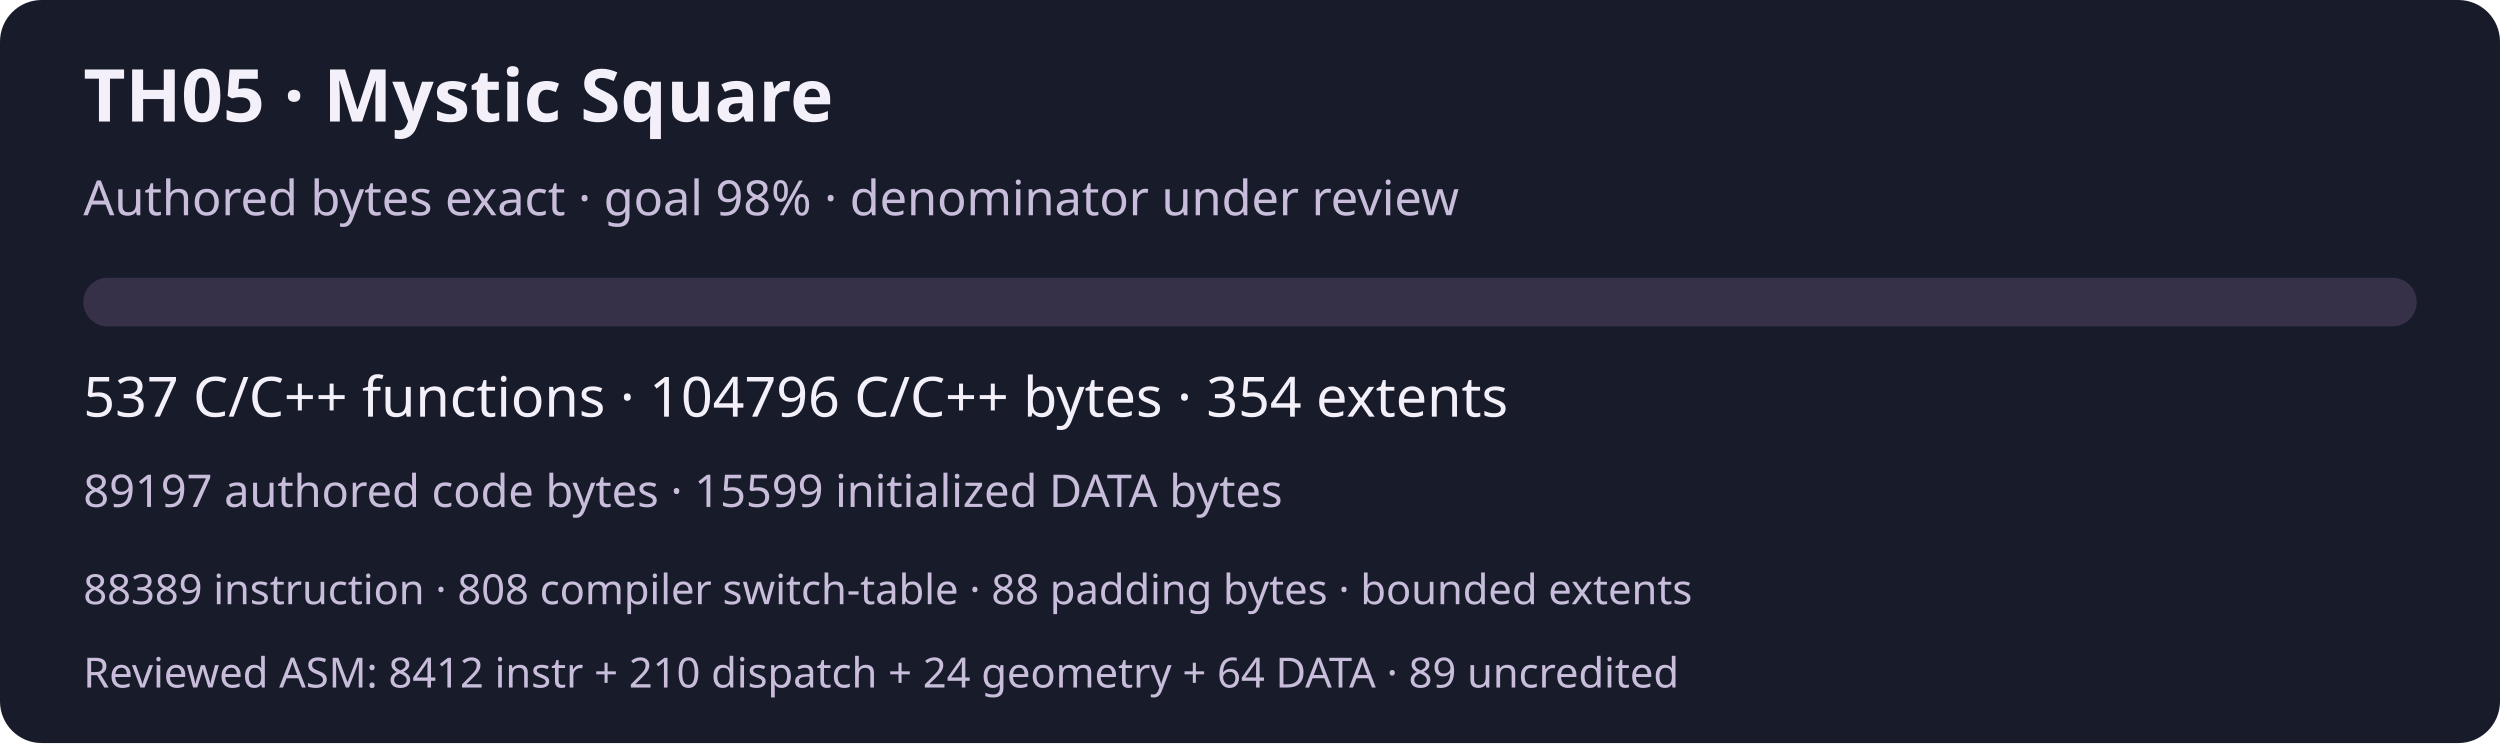
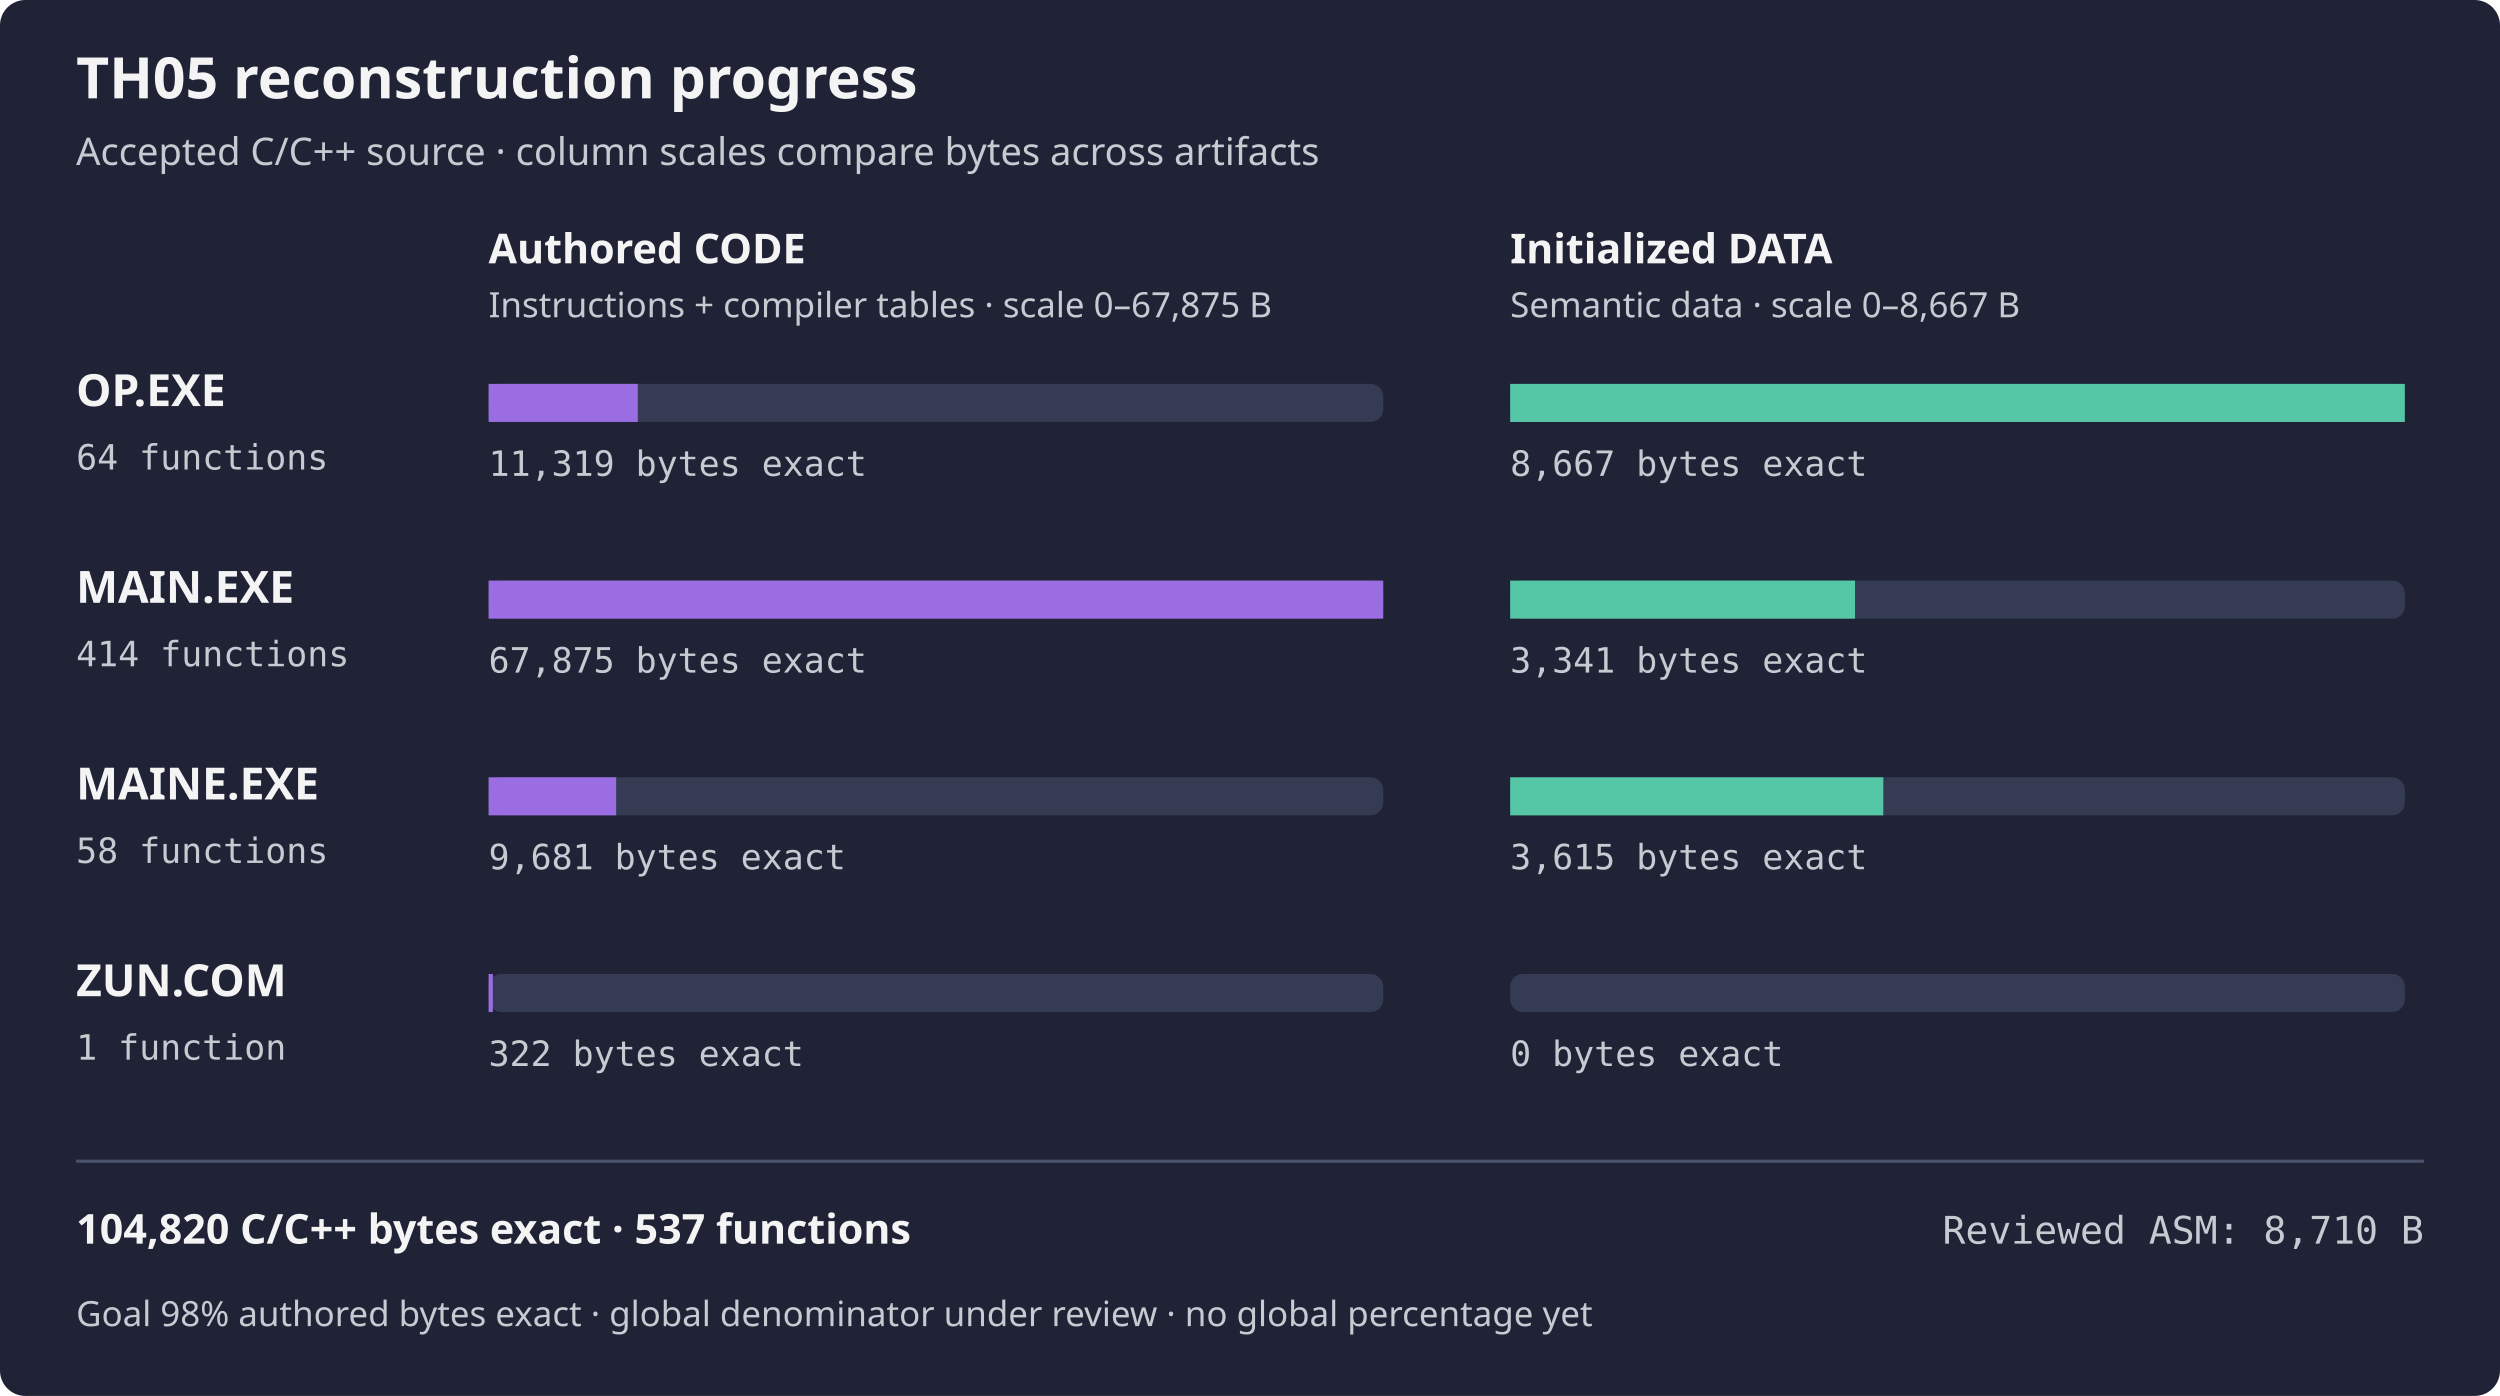
- <svg xmlns="http://www.w3.org/2000/svg" width="720" height="214" viewBox="0 0 720 214" role="img" aria-labelledby="title desc">
-   <rect width="720" height="214" rx="12" fill="#181b29" />
-   <g font-family="system-ui,sans-serif" fill="#f3f0fa">
-     <text x="24" y="35" font-size="21" font-weight="600">TH05 · Mystic Square</text>
-     <text x="24" y="62" font-size="14" fill="#c9bddc">Authored bytes exact · goal 98% · denominator under review</text>
-     <rect x="24" y="80" width="672" height="14" rx="7" fill="#363148" />
-     <text x="24" y="120" font-size="16">537 C/C++ functions · 104796 C/C++ bytes · 354 extents</text>
-     <text x="24" y="146" font-size="13" fill="#c9bddc">89197 authored code bytes · 15599 initialized DATA bytes</text>
-     <text x="24" y="174" font-size="12" fill="#c9bddc">88389 instruction · 808 compiler switch-table · 88 padding bytes · bounded extents</text>
-     <text x="24" y="198" font-size="12" fill="#c9bddc">Reviewed ASM: 8412 instr + 210 dispatch + 24 geometry + 64 DATA · 89 uncredited</text>
+ <svg xmlns="http://www.w3.org/2000/svg" width="788" height="440" viewBox="0 0 788 440" role="img" aria-labelledby="title desc">
+   <rect width="788" height="440" rx="8" fill="#1f2335" />
+   <g fill="#f4f4f5" font-family="sans-serif">
+     <text x="24" y="31" font-size="18" font-weight="600">TH05 reconstruction progress</text>
+     <text x="24" y="52" fill="#c8cad2" font-size="12">Accepted C/C++ source · column scales compare bytes across artifacts</text>
+     <text x="154" y="83" font-size="13" font-weight="600">Authored CODE</text>
+     <text x="476" y="83" font-size="13" font-weight="600">Initialized DATA</text>
+     <text x="154" y="100" fill="#c8cad2" font-size="11">Instructions + compiler tables · scale 0–67,875 B</text>
+     <text x="476" y="100" fill="#c8cad2" font-size="11">Semantic data · scale 0–8,667 B</text>
+     <text x="24" y="128" font-size="14" font-weight="600">OP.EXE</text>
+     <text x="24" y="148" fill="#c8cad2" font-family="monospace" font-size="11">64 functions</text>
+     <rect x="154" y="121" width="282" height="12" rx="4" fill="#353b52" />
+     <rect x="154" y="121" width="47.03" height="12" fill="#9b6de3" />
+     <rect x="476" y="121" width="282" height="12" rx="4" fill="#353b52" />
+     <rect x="476" y="121" width="282.00" height="12" fill="#55c7a6" />
+     <text x="154" y="150" fill="#c8cad2" font-family="monospace" font-size="11">11,319 bytes exact</text>
+     <text x="476" y="150" fill="#c8cad2" font-family="monospace" font-size="11">8,667 bytes exact</text>
+     <text x="24" y="190" font-size="14" font-weight="600">MAIN.EXE</text>
+     <text x="24" y="210" fill="#c8cad2" font-family="monospace" font-size="11">414 functions</text>
+     <rect x="154" y="183" width="282" height="12" rx="4" fill="#353b52" />
+     <rect x="154" y="183" width="282.00" height="12" fill="#9b6de3" />
+     <rect x="476" y="183" width="282" height="12" rx="4" fill="#353b52" />
+     <rect x="476" y="183" width="108.71" height="12" fill="#55c7a6" />
+     <text x="154" y="212" fill="#c8cad2" font-family="monospace" font-size="11">67,875 bytes exact</text>
+     <text x="476" y="212" fill="#c8cad2" font-family="monospace" font-size="11">3,341 bytes exact</text>
+     <text x="24" y="252" font-size="14" font-weight="600">MAINE.EXE</text>
+     <text x="24" y="272" fill="#c8cad2" font-family="monospace" font-size="11">58 functions</text>
+     <rect x="154" y="245" width="282" height="12" rx="4" fill="#353b52" />
+     <rect x="154" y="245" width="40.22" height="12" fill="#9b6de3" />
+     <rect x="476" y="245" width="282" height="12" rx="4" fill="#353b52" />
+     <rect x="476" y="245" width="117.62" height="12" fill="#55c7a6" />
+     <text x="154" y="274" fill="#c8cad2" font-family="monospace" font-size="11">9,681 bytes exact</text>
+     <text x="476" y="274" fill="#c8cad2" font-family="monospace" font-size="11">3,615 bytes exact</text>
+     <text x="24" y="314" font-size="14" font-weight="600">ZUN.COM</text>
+     <text x="24" y="334" fill="#c8cad2" font-family="monospace" font-size="11">1 function</text>
+     <rect x="154" y="307" width="282" height="12" rx="4" fill="#353b52" />
+     <rect x="154" y="307" width="1.34" height="12" fill="#9b6de3" />
+     <rect x="476" y="307" width="282" height="12" rx="4" fill="#353b52" />
+     <rect x="476" y="307" width="0.00" height="12" fill="#55c7a6" />
+     <text x="154" y="336" fill="#c8cad2" font-family="monospace" font-size="11">322 bytes exact</text>
+     <text x="476" y="336" fill="#c8cad2" font-family="monospace" font-size="11">0 bytes exact</text>
+     <path d="M24 366 H764" stroke="#4b526d" />
+     <text x="24" y="392" font-size="13" font-weight="600">104,820 C/C++ bytes exact · 537 functions</text>
+     <text x="764" y="392" fill="#c8cad2" text-anchor="end" font-family="monospace" font-size="12">Reviewed ASM: 8,710 B</text>
+     <text x="24" y="418" fill="#c8cad2" font-size="11">Goal 98% authored bytes exact · global denominator under review · no global percentage yet</text>
  </g>
</svg>
